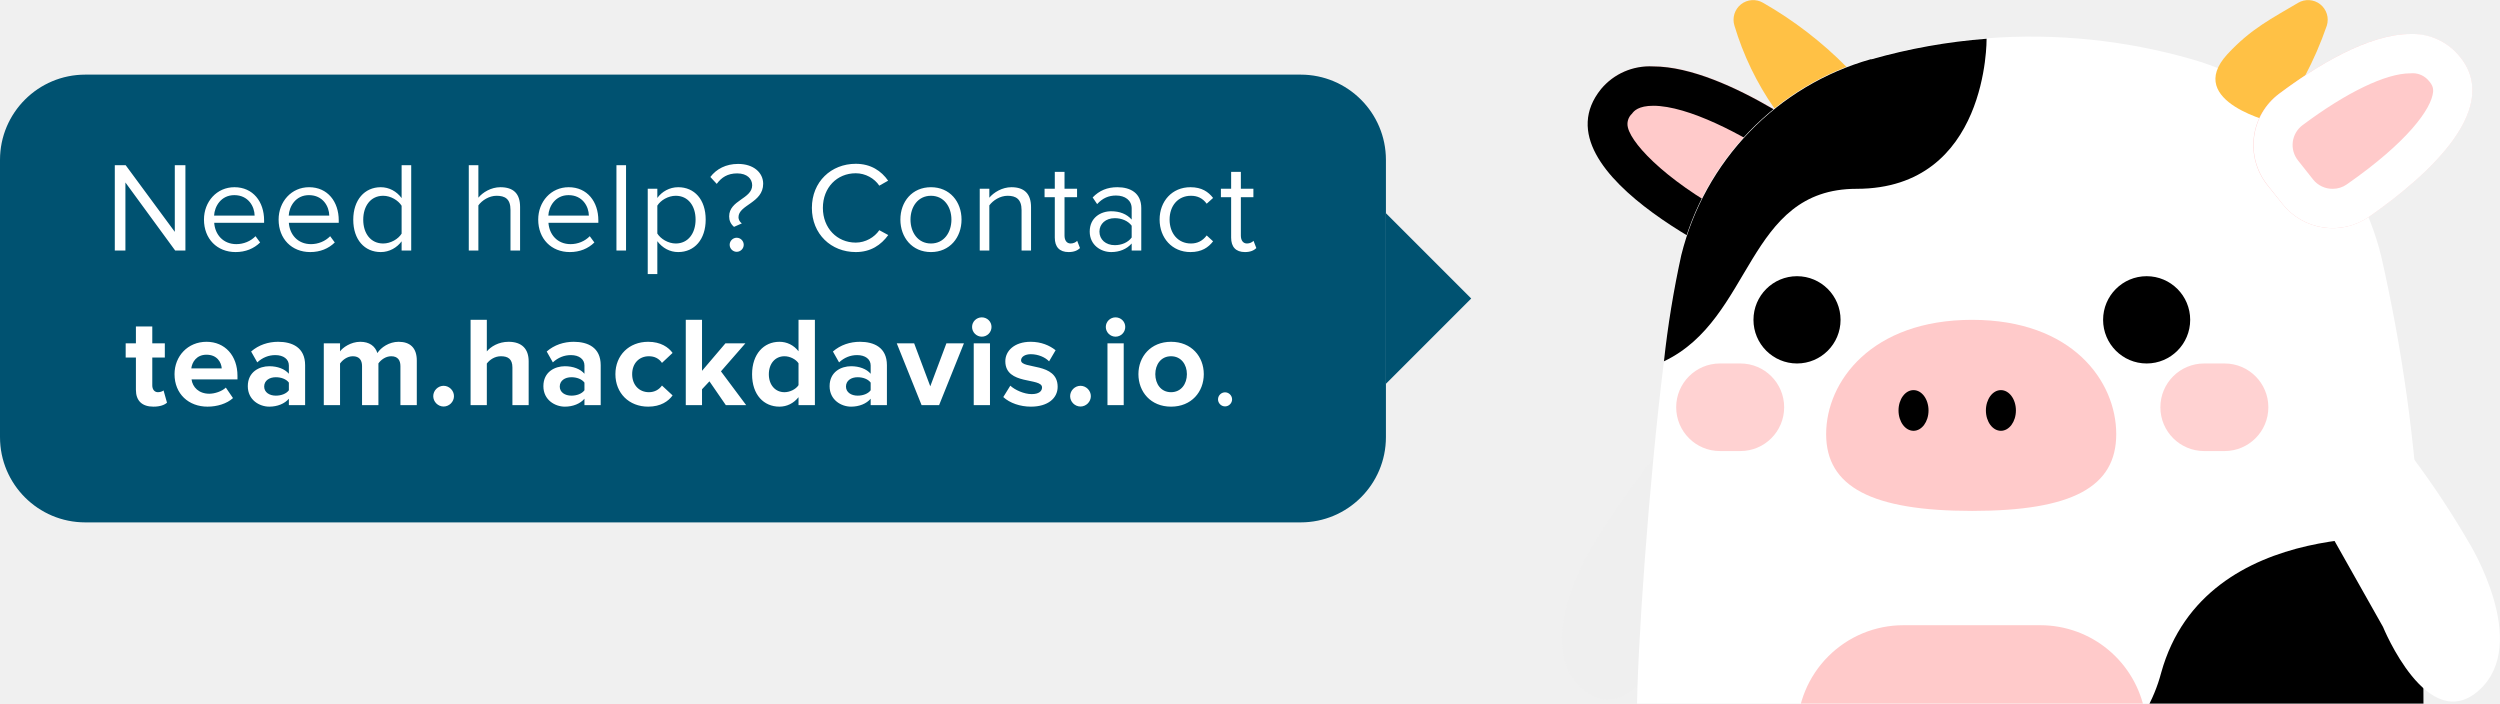
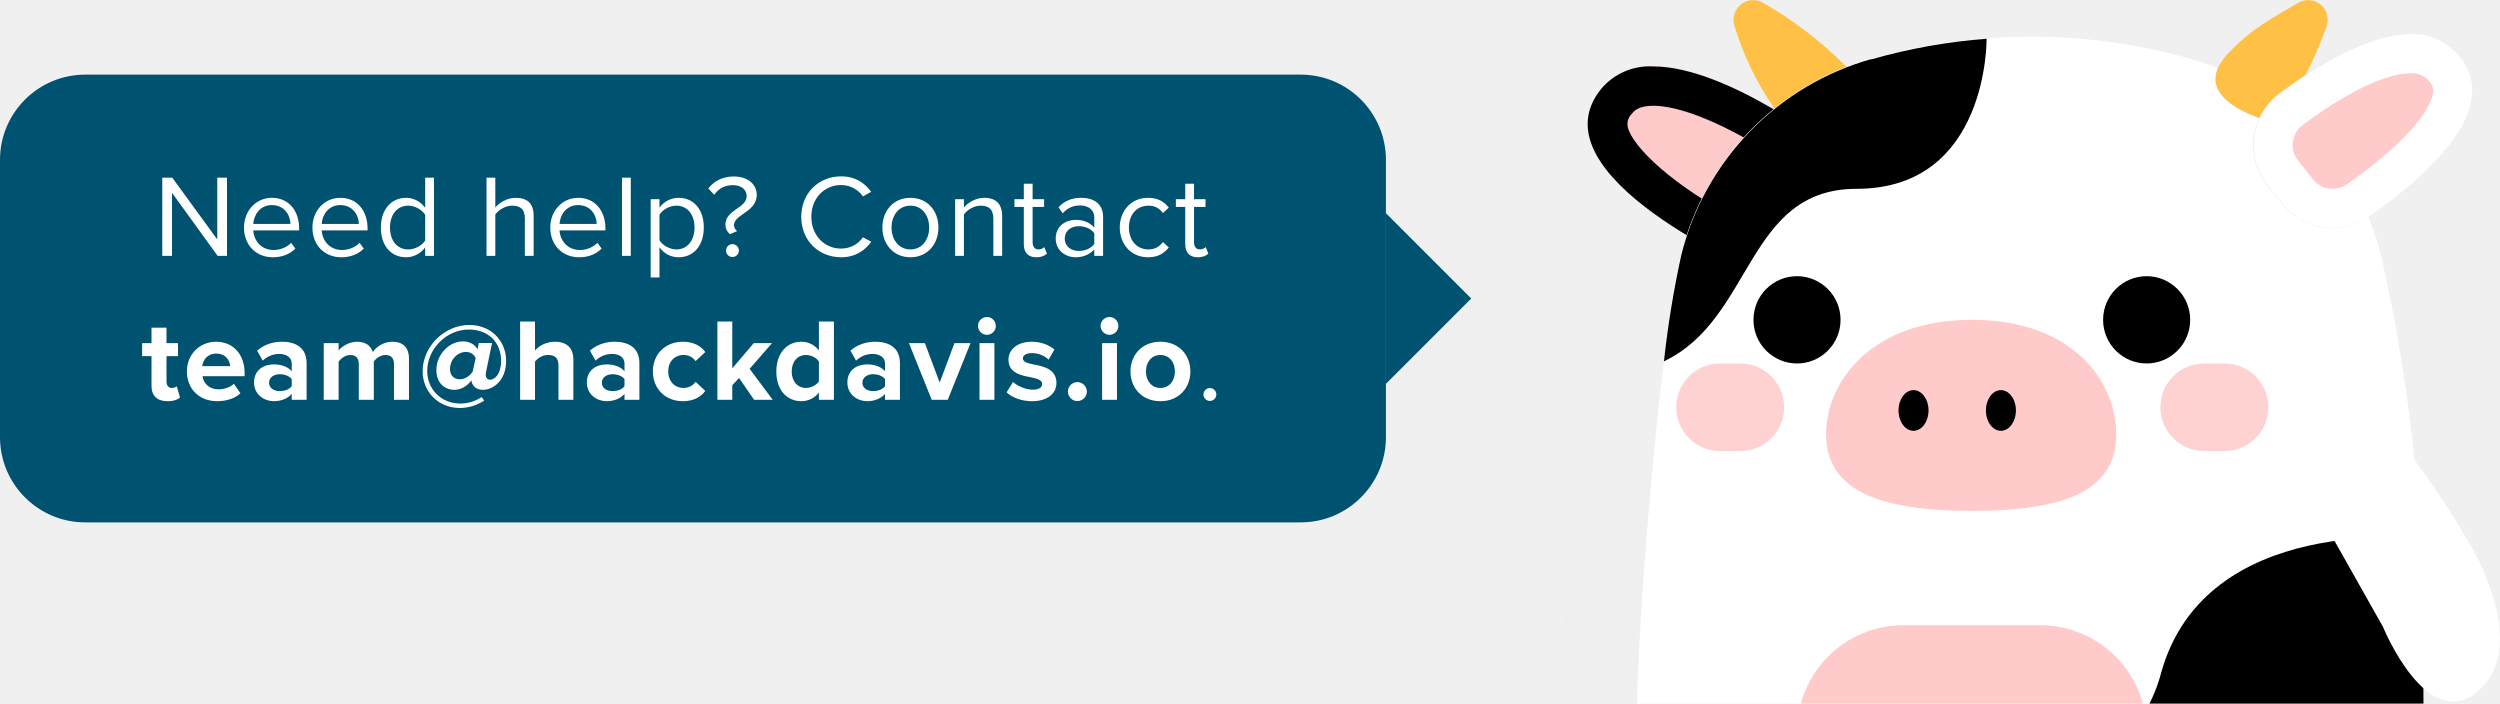
<svg xmlns="http://www.w3.org/2000/svg" width="469" height="132" viewBox="0 0 469 132" fill="none">
-   <g clip-path="url(#clip0_626_1322)">
+   <g clip-path="url(#clip0_626_1354)">
    <path d="M299.274 101.544C299.274 101.544 287.223 119.983 296.551 128.945C305.879 137.906 314.949 117.678 314.949 117.678L321.554 106.209L310.203 85.926C306.263 90.917 302.614 96.132 299.274 101.544Z" fill="#EFEFEF" />
    <path d="M344.35 28.23C344.35 28.23 311.766 2.526 300.433 16.651C287.407 32.858 329.65 50.91 329.65 50.91L344.35 28.23Z" fill="#FFCACA" />
-     <path d="M310.184 19.84C307.369 19.84 306.504 20.836 306.173 21.316C305.815 21.641 305.553 22.06 305.417 22.525C305.281 22.99 305.275 23.484 305.401 23.952C306.247 27.382 313.606 34.887 326.945 41.599L334.305 30.166C326.853 25.188 316.697 19.84 310.129 19.84H310.184ZM310.129 12.465C324.241 12.465 344.295 28.286 344.295 28.286L329.576 50.966C329.576 50.966 287.26 32.914 300.359 16.706C301.543 15.287 303.041 14.164 304.734 13.428C306.427 12.692 308.268 12.362 310.111 12.465H310.129Z" fill="black" />
+     <path d="M310.184 19.84C307.369 19.84 306.505 20.836 306.173 21.316C305.815 21.641 305.553 22.06 305.417 22.525C305.281 22.99 305.275 23.484 305.401 23.952C306.247 27.382 313.606 34.887 326.945 41.599L334.305 30.166C326.853 25.188 316.697 19.84 310.129 19.84H310.184ZM310.129 12.465C324.241 12.465 344.295 28.286 344.295 28.286L329.576 50.966C329.576 50.966 287.26 32.914 300.359 16.706C301.543 15.287 303.041 14.164 304.734 13.428C306.427 12.692 308.268 12.362 310.111 12.465H310.129Z" fill="black" />
    <path d="M332.888 20.357C329.577 15.608 327.043 10.361 325.381 4.813C325.157 4.1 325.154 3.336 325.373 2.622C325.592 1.908 326.022 1.277 326.607 0.813C327.191 0.349 327.902 0.074 328.646 0.025C329.39 -0.025 330.131 0.153 330.772 0.535C336.511 3.819 341.778 7.87 346.429 12.575C354.653 21.518 332.888 20.357 332.888 20.357Z" fill="#FFC145" />
    <path d="M339.916 162.356C345.204 163.711 350.576 164.709 355.996 165.343C364.286 166.349 372.631 166.83 380.982 166.782C388.238 166.813 395.491 166.463 402.71 165.731C456.471 160.199 454.649 133.923 454.649 133.923C454.649 133.923 454.649 111.003 454.06 101.065C453.14 83.202 450.678 65.452 446.701 48.015C444.555 39.287 440.149 31.28 433.927 24.805C427.705 18.33 419.888 13.615 411.265 11.137C398.725 7.523 385.639 6.186 372.629 7.191C365.324 7.749 358.094 9.04 351.047 11.045H350.863C342.243 13.494 334.42 18.18 328.185 24.629C321.95 31.079 317.524 39.063 315.354 47.776C313.927 54.382 312.859 61.06 312.153 67.782C309.319 90.536 307.093 122.38 307.093 133.997C307.093 133.942 305.879 153.395 339.916 162.356Z" fill="white" />
    <path d="M355.996 165.362C364.286 166.368 372.631 166.848 380.982 166.8C388.238 166.832 395.491 166.481 402.71 165.749C456.471 160.217 454.649 133.942 454.649 133.942C454.649 133.942 454.649 111.022 454.06 101.083C454.06 101.083 413.749 96.27 405.433 126.216C404.752 128.801 403.724 131.282 402.379 133.591C391.248 152.418 365.067 137.371 356.18 164.698C356.101 164.914 356.04 165.136 355.996 165.362Z" fill="black" />
-     <path d="M312.153 67.782C328.951 59.816 327.534 35.422 348.287 35.422C373.07 35.422 372.684 7.265 372.684 7.265C365.38 7.823 358.15 9.114 351.102 11.119H350.918C342.298 13.568 334.475 18.254 328.24 24.703C322.005 31.152 317.579 39.137 315.409 47.849C313.967 54.43 312.879 61.084 312.153 67.782Z" fill="black" />
+     <path d="M312.153 67.782C328.951 59.816 327.534 35.422 348.288 35.422C373.07 35.422 372.684 7.265 372.684 7.265C365.38 7.823 358.15 9.114 351.103 11.119H350.919C342.298 13.568 334.475 18.254 328.24 24.703C322.005 31.152 317.579 39.137 315.409 47.849C313.967 54.43 312.88 61.084 312.153 67.782Z" fill="black" />
    <path d="M337.138 137.205V152.252C337.134 155.81 338.095 159.302 339.916 162.356C353.363 165.565 367.162 167.052 380.982 166.782C388.238 166.813 395.491 166.463 402.71 165.731V137.205C402.713 135.999 402.602 134.795 402.379 133.61C401.527 129.036 399.109 124.903 395.542 121.924C391.975 118.945 387.483 117.306 382.84 117.291H357.082C351.804 117.286 346.739 119.38 343 123.114C339.261 126.847 337.153 131.915 337.138 137.205Z" fill="#FFCACA" />
    <path d="M337.12 68.188C332.608 68.188 328.951 64.522 328.951 60.001C328.951 55.479 332.608 51.814 337.12 51.814C341.631 51.814 345.289 55.479 345.289 60.001C345.289 64.522 341.631 68.188 337.12 68.188Z" fill="black" />
    <path d="M402.71 68.188C398.199 68.188 394.541 64.522 394.541 60.001C394.541 55.479 398.199 51.814 402.71 51.814C407.222 51.814 410.879 55.479 410.879 60.001C410.879 64.522 407.222 68.188 402.71 68.188Z" fill="black" />
    <path d="M342.584 81.445C342.584 71.544 351.121 60.001 369.961 60.001C388.801 60.001 397.007 71.544 397.007 81.445C397.007 91.347 388.783 95.846 369.961 95.846C351.139 95.846 342.584 91.329 342.584 81.445Z" fill="#FFCACA" />
    <path d="M375.37 80.819C373.815 80.819 372.555 79.11 372.555 77.002C372.555 74.894 373.815 73.185 375.37 73.185C376.925 73.185 378.185 74.894 378.185 77.002C378.185 79.11 376.925 80.819 375.37 80.819Z" fill="black" />
    <path d="M358.977 80.819C357.422 80.819 356.162 79.11 356.162 77.002C356.162 74.894 357.422 73.185 358.977 73.185C360.532 73.185 361.792 74.894 361.792 77.002C361.792 79.11 360.532 80.819 358.977 80.819Z" fill="black" />
-     <path d="M426.867 23.067C430.995 17.513 434.247 11.357 436.508 4.813C436.732 4.1 436.735 3.336 436.516 2.622C436.298 1.908 435.867 1.277 435.283 0.813C434.699 0.349 433.987 0.074 433.243 0.025C432.5 -0.025 431.758 0.153 431.118 0.535C426.26 3.43 422.305 5.347 417.834 10.197C409.61 19.158 426.867 23.067 426.867 23.067Z" fill="#FFC145" />
+     <path d="M426.868 23.067C430.995 17.513 434.247 11.357 436.508 4.813C436.732 4.1 436.735 3.336 436.516 2.622C436.298 1.908 435.867 1.277 435.283 0.813C434.699 0.349 433.987 0.074 433.243 0.025C432.5 -0.025 431.758 0.153 431.118 0.535C426.26 3.43 422.305 5.347 417.834 10.197C409.61 19.158 426.868 23.067 426.868 23.067Z" fill="#FFC145" />
    <path d="M425.34 34.721C424.337 33.462 423.597 32.014 423.163 30.463C422.729 28.912 422.611 27.289 422.815 25.691C423.02 24.093 423.542 22.553 424.352 21.161C425.162 19.77 426.243 18.556 427.53 17.591C437.41 10.215 452.533 1.475 460.647 9.736C470.435 19.748 455.348 33.043 444.456 40.64C441.953 42.391 438.879 43.121 435.859 42.682C432.838 42.244 430.097 40.67 428.192 38.279L425.34 34.721Z" fill="#FFCACA" />
    <path d="M452.184 13.756C447.584 13.756 440.206 17.314 431.945 23.491C431.447 23.864 431.029 24.334 430.717 24.872C430.404 25.41 430.203 26.006 430.126 26.625C430.048 27.243 430.096 27.87 430.267 28.469C430.437 29.068 430.727 29.627 431.117 30.111L433.932 33.67C434.372 34.223 434.932 34.669 435.57 34.972C436.208 35.276 436.906 35.43 437.612 35.422C438.56 35.427 439.486 35.137 440.262 34.592C451.761 26.571 456.158 20.375 456.452 17.222C456.452 16.761 456.563 16.079 455.403 14.899C454.995 14.484 454.498 14.165 453.95 13.968C453.403 13.77 452.818 13.697 452.239 13.756H452.184ZM452.239 6.38C453.799 6.326 455.353 6.596 456.803 7.173C458.253 7.751 459.568 8.623 460.665 9.736C470.453 19.748 455.367 33.043 444.475 40.64C441.97 42.386 438.898 43.114 435.878 42.676C432.858 42.238 430.118 40.666 428.211 38.28L425.396 34.721C424.393 33.462 423.652 32.014 423.218 30.463C422.785 28.912 422.666 27.289 422.871 25.691C423.075 24.093 423.597 22.553 424.407 21.161C425.217 19.77 426.298 18.556 427.585 17.591C434.613 12.317 444.309 6.38 452.239 6.38Z" fill="white" />
    <path d="M463.278 101.968C463.278 101.968 474.777 120.665 465.118 129.442C455.459 138.219 447.051 117.604 447.051 117.604L437.539 100.733L452.736 85.981C456.556 91.101 460.077 96.439 463.278 101.968Z" fill="white" />
    <path d="M413.492 68.188H417.337C421.869 68.188 425.543 71.866 425.543 76.402C425.543 80.939 421.869 84.617 417.337 84.617H413.492C408.96 84.617 405.286 80.939 405.286 76.402C405.286 71.866 408.96 68.188 413.492 68.188Z" fill="#FFD2D2" />
-     <path d="M322.658 68.188H326.504C331.036 68.188 334.709 71.866 334.709 76.402C334.709 80.939 331.036 84.617 326.504 84.617H322.658C318.127 84.617 314.453 80.939 314.453 76.402C314.453 71.866 318.127 68.188 322.658 68.188Z" fill="#FFD2D2" />
+     <path d="M322.658 68.188H326.504C331.036 68.188 334.709 71.866 334.709 76.402C334.709 80.939 331.036 84.617 326.504 84.617H322.658C318.126 84.617 314.453 80.939 314.453 76.402C314.453 71.866 318.126 68.188 322.658 68.188Z" fill="#FFD2D2" />
  </g>
  <rect y="14" width="260" height="84" rx="16" fill="#005271" />
  <path d="M260 40L260 72L276 56L260 40Z" fill="#005271" />
-   <path d="M34.784 47V30.992H32.792V43.496L23.576 30.992H21.536V47H23.528V34.232L32.864 47H34.784ZM44.193 47.288C46.065 47.288 47.625 46.64 48.801 45.488L47.937 44.312C47.001 45.272 45.681 45.8 44.337 45.8C41.841 45.8 40.329 43.976 40.185 41.792H49.545V41.336C49.545 37.856 47.481 35.12 43.977 35.12C40.665 35.12 38.265 37.832 38.265 41.192C38.265 44.816 40.737 47.288 44.193 47.288ZM47.769 40.448H40.161C40.257 38.696 41.481 36.608 43.953 36.608C46.593 36.608 47.745 38.744 47.769 40.448ZM58.196 47.288C60.068 47.288 61.628 46.64 62.804 45.488L61.94 44.312C61.004 45.272 59.684 45.8 58.34 45.8C55.844 45.8 54.332 43.976 54.188 41.792H63.548V41.336C63.548 37.856 61.484 35.12 57.98 35.12C54.668 35.12 52.268 37.832 52.268 41.192C52.268 44.816 54.74 47.288 58.196 47.288ZM61.772 40.448H54.164C54.26 38.696 55.484 36.608 57.956 36.608C60.596 36.608 61.748 38.744 61.772 40.448ZM77.143 47V30.992H75.343V37.16C74.407 35.888 72.991 35.12 71.431 35.12C68.407 35.12 66.271 37.496 66.271 41.216C66.271 44.984 68.407 47.288 71.431 47.288C73.063 47.288 74.479 46.448 75.343 45.272V47H77.143ZM71.887 45.68C69.535 45.68 68.143 43.784 68.143 41.216C68.143 38.648 69.535 36.728 71.887 36.728C73.303 36.728 74.719 37.592 75.343 38.6V43.832C74.719 44.84 73.303 45.68 71.887 45.68ZM97.567 47V38.816C97.567 36.296 96.295 35.12 93.871 35.12C92.119 35.12 90.535 36.104 89.743 37.088V30.992H87.943V47H89.743V38.528C90.415 37.592 91.759 36.728 93.151 36.728C94.735 36.728 95.767 37.304 95.767 39.368V47H97.567ZM106.897 47.288C108.769 47.288 110.329 46.64 111.505 45.488L110.641 44.312C109.705 45.272 108.385 45.8 107.041 45.8C104.545 45.8 103.033 43.976 102.889 41.792H112.249V41.336C112.249 37.856 110.185 35.12 106.681 35.12C103.369 35.12 100.969 37.832 100.969 41.192C100.969 44.816 103.441 47.288 106.897 47.288ZM110.473 40.448H102.865C102.961 38.696 104.185 36.608 106.657 36.608C109.297 36.608 110.449 38.744 110.473 40.448ZM117.445 47V30.992H115.645V47H117.445ZM127.227 47.288C130.275 47.288 132.387 44.936 132.387 41.192C132.387 37.424 130.275 35.12 127.227 35.12C125.595 35.12 124.155 35.96 123.315 37.136V35.408H121.515V51.416H123.315V45.248C124.275 46.52 125.643 47.288 127.227 47.288ZM126.771 45.68C125.355 45.68 123.939 44.816 123.315 43.808V38.576C123.939 37.568 125.355 36.728 126.771 36.728C129.099 36.728 130.491 38.624 130.491 41.192C130.491 43.76 129.099 45.68 126.771 45.68ZM137.7 42.56L139.164 41.912C138.756 41.624 138.54 41.144 138.54 40.76C138.54 38.408 143.172 38.096 143.172 34.472C143.172 32.408 141.396 30.752 138.468 30.752C136.188 30.752 134.412 31.688 133.26 33.2L134.46 34.496C135.348 33.296 136.476 32.528 138.3 32.528C140.172 32.528 141.108 33.56 141.108 34.76C141.108 37.304 136.788 37.544 136.788 40.592C136.788 41.336 137.052 42.008 137.7 42.56ZM138.204 47.24C138.924 47.24 139.524 46.64 139.524 45.92C139.524 45.2 138.924 44.6 138.204 44.6C137.484 44.6 136.884 45.2 136.884 45.92C136.884 46.64 137.484 47.24 138.204 47.24ZM160.541 47.288C163.373 47.288 165.293 45.944 166.637 44.096L164.957 43.184C164.045 44.528 162.365 45.512 160.541 45.512C157.037 45.512 154.373 42.8 154.373 39.008C154.373 35.168 157.037 32.504 160.541 32.504C162.365 32.504 164.045 33.464 164.957 34.832L166.613 33.896C165.341 32.072 163.373 30.728 160.541 30.728C155.933 30.728 152.309 34.088 152.309 39.008C152.309 43.928 155.933 47.288 160.541 47.288ZM174.648 47.288C178.176 47.288 180.384 44.552 180.384 41.192C180.384 37.832 178.176 35.12 174.648 35.12C171.12 35.12 168.912 37.832 168.912 41.192C168.912 44.552 171.12 47.288 174.648 47.288ZM174.648 45.68C172.176 45.68 170.808 43.568 170.808 41.192C170.808 38.84 172.176 36.728 174.648 36.728C177.12 36.728 178.488 38.84 178.488 41.192C178.488 43.568 177.12 45.68 174.648 45.68ZM193.422 47V38.864C193.422 36.344 192.15 35.12 189.75 35.12C187.998 35.12 186.414 36.104 185.598 37.088V35.408H183.798V47H185.598V38.528C186.294 37.592 187.614 36.728 189.03 36.728C190.59 36.728 191.646 37.352 191.646 39.416V47H193.422ZM200.472 47.288C201.504 47.288 202.152 46.976 202.608 46.544L202.08 45.176C201.84 45.44 201.384 45.68 200.856 45.68C200.088 45.68 199.704 45.056 199.704 44.192V36.992H202.056V35.408H199.704V32.24H197.88V35.408H195.96V36.992H197.88V44.576C197.88 46.304 198.744 47.288 200.472 47.288ZM214.103 47V39.032C214.103 36.224 212.087 35.12 209.615 35.12C207.719 35.12 206.231 35.744 204.983 37.04L205.823 38.288C206.855 37.16 207.983 36.68 209.375 36.68C211.055 36.68 212.303 37.568 212.303 39.104V41.192C211.367 40.136 210.047 39.632 208.463 39.632C206.495 39.632 204.431 40.832 204.431 43.448C204.431 45.968 206.519 47.288 208.463 47.288C210.023 47.288 211.367 46.736 212.303 45.68V47H214.103ZM209.135 45.992C207.431 45.992 206.255 44.936 206.255 43.448C206.255 41.984 207.431 40.928 209.135 40.928C210.383 40.928 211.607 41.408 212.303 42.344V44.552C211.607 45.512 210.383 45.992 209.135 45.992ZM223.327 47.288C225.439 47.288 226.687 46.424 227.575 45.272L226.375 44.168C225.607 45.2 224.623 45.68 223.423 45.68C220.975 45.68 219.415 43.76 219.415 41.192C219.415 38.624 220.975 36.728 223.423 36.728C224.623 36.728 225.607 37.16 226.375 38.216L227.575 37.136C226.687 35.984 225.439 35.12 223.327 35.12C219.871 35.12 217.543 37.76 217.543 41.192C217.543 44.624 219.871 47.288 223.327 47.288ZM233.553 47.288C234.585 47.288 235.233 46.976 235.689 46.544L235.161 45.176C234.921 45.44 234.465 45.68 233.937 45.68C233.169 45.68 232.785 45.056 232.785 44.192V36.992H235.137V35.408H232.785V32.24H230.961V35.408H229.041V36.992H230.961V44.576C230.961 46.304 231.825 47.288 233.553 47.288ZM28.785 76.288C30.057 76.288 30.873 75.952 31.329 75.544L30.681 73.24C30.513 73.408 30.081 73.576 29.625 73.576C28.953 73.576 28.569 73.024 28.569 72.304V67.072H30.921V64.408H28.569V61.24H25.497V64.408H23.577V67.072H25.497V73.12C25.497 75.184 26.649 76.288 28.785 76.288ZM38.934 76.288C40.734 76.288 42.558 75.736 43.71 74.68L42.366 72.712C41.622 73.432 40.254 73.864 39.27 73.864C37.302 73.864 36.126 72.64 35.934 71.176H44.55V70.504C44.55 66.712 42.198 64.12 38.742 64.12C35.214 64.12 32.742 66.832 32.742 70.192C32.742 73.912 35.406 76.288 38.934 76.288ZM41.598 69.112H35.886C36.03 67.96 36.846 66.544 38.742 66.544C40.758 66.544 41.526 68.008 41.598 69.112ZM57.24 76V68.512C57.24 65.176 54.816 64.12 52.176 64.12C50.352 64.12 48.528 64.696 47.112 65.944L48.264 67.984C49.248 67.072 50.4 66.616 51.648 66.616C53.184 66.616 54.192 67.384 54.192 68.56V70.12C53.424 69.208 52.056 68.704 50.52 68.704C48.672 68.704 46.488 69.736 46.488 72.448C46.488 75.04 48.672 76.288 50.52 76.288C52.032 76.288 53.4 75.736 54.192 74.8V76H57.24ZM51.744 74.224C50.544 74.224 49.56 73.6 49.56 72.52C49.56 71.392 50.544 70.768 51.744 70.768C52.728 70.768 53.688 71.104 54.192 71.776V73.216C53.688 73.888 52.728 74.224 51.744 74.224ZM78.191 76V67.624C78.191 65.248 76.919 64.12 74.783 64.12C73.007 64.12 71.471 65.176 70.799 66.232C70.367 64.912 69.287 64.12 67.583 64.12C65.807 64.12 64.271 65.224 63.791 65.92V64.408H60.743V76H63.791V68.2C64.247 67.552 65.135 66.832 66.191 66.832C67.439 66.832 67.919 67.6 67.919 68.68V76H70.991V68.176C71.423 67.552 72.311 66.832 73.391 66.832C74.639 66.832 75.119 67.6 75.119 68.68V76H78.191ZM83.221 76.264C84.277 76.264 85.165 75.376 85.165 74.32C85.165 73.264 84.277 72.376 83.221 72.376C82.165 72.376 81.277 73.264 81.277 74.32C81.277 75.376 82.165 76.264 83.221 76.264ZM99.177 76V67.768C99.177 65.512 97.953 64.12 95.409 64.12C93.513 64.12 92.073 65.032 91.329 65.92V59.992H88.281V76H91.329V68.2C91.857 67.504 92.793 66.832 93.969 66.832C95.289 66.832 96.129 67.336 96.129 68.944V76H99.177ZM112.691 76V68.512C112.691 65.176 110.267 64.12 107.627 64.12C105.803 64.12 103.979 64.696 102.563 65.944L103.715 67.984C104.699 67.072 105.851 66.616 107.099 66.616C108.635 66.616 109.643 67.384 109.643 68.56V70.12C108.875 69.208 107.507 68.704 105.971 68.704C104.123 68.704 101.939 69.736 101.939 72.448C101.939 75.04 104.123 76.288 105.971 76.288C107.483 76.288 108.851 75.736 109.643 74.8V76H112.691ZM107.195 74.224C105.995 74.224 105.011 73.6 105.011 72.52C105.011 71.392 105.995 70.768 107.195 70.768C108.179 70.768 109.139 71.104 109.643 71.776V73.216C109.139 73.888 108.179 74.224 107.195 74.224ZM121.594 76.288C123.97 76.288 125.41 75.256 126.178 74.176L124.186 72.328C123.634 73.096 122.794 73.576 121.738 73.576C119.89 73.576 118.594 72.208 118.594 70.192C118.594 68.176 119.89 66.832 121.738 66.832C122.794 66.832 123.634 67.264 124.186 68.08L126.178 66.208C125.41 65.152 123.97 64.12 121.594 64.12C118.018 64.12 115.45 66.64 115.45 70.192C115.45 73.768 118.018 76.288 121.594 76.288ZM139.979 76L135.251 69.664L139.835 64.408H136.091L131.699 69.568V59.992H128.651V76H131.699V73.024L133.091 71.536L136.163 76H139.979ZM152.874 76V59.992H149.802V65.896C148.89 64.72 147.594 64.12 146.226 64.12C143.274 64.12 141.09 66.424 141.09 70.216C141.09 74.08 143.298 76.288 146.226 76.288C147.618 76.288 148.89 75.664 149.802 74.512V76H152.874ZM147.162 73.576C145.434 73.576 144.234 72.208 144.234 70.216C144.234 68.2 145.434 66.832 147.162 66.832C148.194 66.832 149.298 67.384 149.802 68.152V72.256C149.298 73.024 148.194 73.576 147.162 73.576ZM166.385 76V68.512C166.385 65.176 163.961 64.12 161.321 64.12C159.497 64.12 157.673 64.696 156.257 65.944L157.409 67.984C158.393 67.072 159.545 66.616 160.793 66.616C162.329 66.616 163.337 67.384 163.337 68.56V70.12C162.569 69.208 161.201 68.704 159.665 68.704C157.817 68.704 155.633 69.736 155.633 72.448C155.633 75.04 157.817 76.288 159.665 76.288C161.177 76.288 162.545 75.736 163.337 74.8V76H166.385ZM160.889 74.224C159.689 74.224 158.705 73.6 158.705 72.52C158.705 71.392 159.689 70.768 160.889 70.768C161.873 70.768 162.833 71.104 163.337 71.776V73.216C162.833 73.888 161.873 74.224 160.889 74.224ZM176.176 76L180.832 64.408H177.544L174.52 72.472L171.496 64.408H168.232L172.888 76H176.176ZM184.184 63.16C185.192 63.16 186.008 62.344 186.008 61.336C186.008 60.328 185.192 59.536 184.184 59.536C183.2 59.536 182.36 60.328 182.36 61.336C182.36 62.344 183.2 63.16 184.184 63.16ZM185.72 76V64.408H182.672V76H185.72ZM193.399 76.288C196.615 76.288 198.415 74.68 198.415 72.568C198.415 67.888 191.551 69.328 191.551 67.6C191.551 66.952 192.271 66.448 193.375 66.448C194.791 66.448 196.111 67.048 196.807 67.792L198.031 65.704C196.879 64.792 195.319 64.12 193.351 64.12C190.303 64.12 188.599 65.824 188.599 67.768C188.599 72.328 195.487 70.768 195.487 72.688C195.487 73.408 194.863 73.936 193.543 73.936C192.103 73.936 190.375 73.144 189.535 72.352L188.215 74.488C189.439 75.616 191.383 76.288 193.399 76.288ZM202.7 76.264C203.756 76.264 204.644 75.376 204.644 74.32C204.644 73.264 203.756 72.376 202.7 72.376C201.644 72.376 200.756 73.264 200.756 74.32C200.756 75.376 201.644 76.264 202.7 76.264ZM209.273 63.16C210.281 63.16 211.097 62.344 211.097 61.336C211.097 60.328 210.281 59.536 209.273 59.536C208.289 59.536 207.449 60.328 207.449 61.336C207.449 62.344 208.289 63.16 209.273 63.16ZM210.809 76V64.408H207.761V76H210.809ZM219.687 76.288C223.527 76.288 225.831 73.504 225.831 70.192C225.831 66.904 223.527 64.12 219.687 64.12C215.871 64.12 213.567 66.904 213.567 70.192C213.567 73.504 215.871 76.288 219.687 76.288ZM219.687 73.576C217.791 73.576 216.735 72.016 216.735 70.192C216.735 68.392 217.791 66.832 219.687 66.832C221.583 66.832 222.663 68.392 222.663 70.192C222.663 72.016 221.583 73.576 219.687 73.576ZM229.82 76.24C230.54 76.24 231.14 75.64 231.14 74.92C231.14 74.2 230.54 73.6 229.82 73.6C229.1 73.6 228.5 74.2 228.5 74.92C228.5 75.64 229.1 76.24 229.82 76.24Z" fill="white" />
+   <path d="M42.585 48V33.326H40.759V44.92L32.311 33.326H30.441V48H32.267V36.164L40.825 48H42.585ZM45.775 42.676C45.775 45.998 48.041 48.264 51.187 48.264C52.925 48.264 54.355 47.692 55.411 46.636L54.619 45.558C53.783 46.416 52.551 46.9 51.341 46.9C49.053 46.9 47.645 45.228 47.513 43.226H56.115V42.808C56.115 39.618 54.223 37.11 51.011 37.11C47.975 37.11 45.775 39.596 45.775 42.676ZM50.989 38.474C53.409 38.474 54.465 40.432 54.487 42.016H47.513C47.601 40.388 48.723 38.474 50.989 38.474ZM58.611 42.676C58.611 45.998 60.877 48.264 64.023 48.264C65.761 48.264 67.191 47.692 68.247 46.636L67.455 45.558C66.619 46.416 65.387 46.9 64.177 46.9C61.889 46.9 60.481 45.228 60.349 43.226H68.951V42.808C68.951 39.618 67.059 37.11 63.847 37.11C60.811 37.11 58.611 39.596 58.611 42.676ZM63.825 38.474C66.245 38.474 67.301 40.432 67.323 42.016H60.349C60.437 40.388 61.559 38.474 63.825 38.474ZM81.414 48V33.326H79.764V38.98C78.906 37.814 77.608 37.11 76.178 37.11C73.384 37.11 71.448 39.31 71.448 42.698C71.448 46.152 73.406 48.264 76.178 48.264C77.674 48.264 78.972 47.494 79.764 46.416V48H81.414ZM79.764 45.118C79.17 46.042 77.894 46.79 76.574 46.79C74.44 46.79 73.164 45.052 73.164 42.698C73.164 40.344 74.44 38.584 76.574 38.584C77.894 38.584 79.17 39.376 79.764 40.3V45.118ZM100.114 48V40.498C100.114 38.188 98.948 37.11 96.726 37.11C95.12 37.11 93.668 38.034 92.92 38.914V33.326H91.27V48H92.92V40.234C93.558 39.376 94.79 38.584 96.066 38.584C97.496 38.584 98.464 39.134 98.464 41.004V48H100.114ZM103.233 42.676C103.233 45.998 105.499 48.264 108.645 48.264C110.383 48.264 111.813 47.692 112.869 46.636L112.077 45.558C111.241 46.416 110.009 46.9 108.799 46.9C106.511 46.9 105.103 45.228 104.971 43.226H113.573V42.808C113.573 39.618 111.681 37.11 108.469 37.11C105.433 37.11 103.233 39.596 103.233 42.676ZM108.447 38.474C110.867 38.474 111.923 40.432 111.945 42.016H104.971C105.059 40.388 106.181 38.474 108.447 38.474ZM118.335 48V33.326H116.685V48H118.335ZM123.716 46.394C124.574 47.582 125.85 48.264 127.302 48.264C130.096 48.264 132.032 46.108 132.032 42.676C132.032 39.222 130.096 37.11 127.302 37.11C125.806 37.11 124.486 37.88 123.716 38.958V37.374H122.066V52.048H123.716V46.394ZM130.294 42.676C130.294 45.03 129.018 46.79 126.884 46.79C125.586 46.79 124.288 45.998 123.716 45.074V40.278C124.288 39.354 125.586 38.584 126.884 38.584C129.018 38.584 130.294 40.322 130.294 42.676ZM136.087 42.148C136.087 42.808 136.351 43.424 136.945 43.93L138.287 43.358C137.913 43.072 137.693 42.632 137.693 42.28C137.693 41.312 138.551 40.74 139.497 40.08C140.663 39.266 141.961 38.364 141.961 36.516C141.961 34.624 140.333 33.106 137.649 33.106C135.559 33.106 133.931 33.986 132.875 35.35L133.975 36.538C134.789 35.46 135.823 34.734 137.473 34.734C139.211 34.734 140.069 35.68 140.069 36.78C140.069 37.902 139.167 38.518 138.199 39.178C137.187 39.904 136.087 40.674 136.087 42.148ZM136.197 47.01C136.197 47.67 136.747 48.22 137.407 48.22C138.067 48.22 138.617 47.67 138.617 47.01C138.617 46.35 138.067 45.8 137.407 45.8C136.747 45.8 136.197 46.35 136.197 47.01ZM157.795 48.264C160.457 48.264 162.217 47.032 163.449 45.36L161.887 44.502C161.051 45.756 159.533 46.636 157.795 46.636C154.649 46.636 152.207 44.15 152.207 40.674C152.207 37.176 154.649 34.712 157.795 34.712C159.533 34.712 161.051 35.614 161.887 36.846L163.427 35.988C162.261 34.338 160.457 33.084 157.795 33.084C153.637 33.084 150.315 36.164 150.315 40.674C150.315 45.184 153.637 48.264 157.795 48.264ZM170.793 48.264C174.027 48.264 176.051 45.756 176.051 42.676C176.051 39.596 174.027 37.11 170.793 37.11C167.559 37.11 165.535 39.596 165.535 42.676C165.535 45.756 167.559 48.264 170.793 48.264ZM170.793 46.79C168.527 46.79 167.251 44.854 167.251 42.676C167.251 40.52 168.527 38.584 170.793 38.584C173.059 38.584 174.313 40.52 174.313 42.676C174.313 44.854 173.059 46.79 170.793 46.79ZM188.003 48V40.542C188.003 38.232 186.837 37.11 184.615 37.11C183.031 37.11 181.579 38.034 180.831 38.914V37.374H179.181V48H180.831V40.234C181.447 39.376 182.679 38.584 183.977 38.584C185.407 38.584 186.353 39.178 186.353 41.048V48H188.003ZM194.422 48.264C195.39 48.264 195.984 47.978 196.402 47.582L195.918 46.35C195.698 46.592 195.258 46.79 194.796 46.79C194.07 46.79 193.718 46.218 193.718 45.426V38.826H195.874V37.374H193.718V34.47H192.068V37.374H190.308V38.826H192.068V45.778C192.068 47.362 192.86 48.264 194.422 48.264ZM206.939 48V40.696C206.939 38.122 205.069 37.11 202.825 37.11C201.087 37.11 199.723 37.682 198.579 38.87L199.349 40.014C200.295 39.002 201.329 38.54 202.605 38.54C204.145 38.54 205.289 39.354 205.289 40.784V42.698C204.431 41.708 203.221 41.246 201.769 41.246C199.965 41.246 198.051 42.368 198.051 44.744C198.051 47.054 199.965 48.264 201.769 48.264C203.199 48.264 204.409 47.758 205.289 46.79V48H206.939ZM205.289 45.756C204.651 46.636 203.529 47.076 202.363 47.076C200.823 47.076 199.745 46.108 199.745 44.766C199.745 43.402 200.823 42.434 202.363 42.434C203.529 42.434 204.651 42.874 205.289 43.754V45.756ZM210.07 42.676C210.07 45.844 212.204 48.264 215.372 48.264C217.308 48.264 218.452 47.472 219.266 46.416L218.166 45.404C217.462 46.35 216.56 46.79 215.46 46.79C213.194 46.79 211.786 45.03 211.786 42.676C211.786 40.322 213.194 38.584 215.46 38.584C216.56 38.584 217.462 39.002 218.166 39.97L219.266 38.958C218.452 37.902 217.308 37.11 215.372 37.11C212.204 37.11 210.07 39.53 210.07 42.676ZM224.703 48.264C225.671 48.264 226.265 47.978 226.683 47.582L226.199 46.35C225.979 46.592 225.539 46.79 225.077 46.79C224.351 46.79 223.999 46.218 223.999 45.426V38.826H226.155V37.374H223.999V34.47H222.349V37.374H220.589V38.826H222.349V45.778C222.349 47.362 223.141 48.264 224.703 48.264ZM31.435 75.264C32.601 75.264 33.349 74.956 33.767 74.582L33.173 72.47C33.019 72.624 32.623 72.778 32.205 72.778C31.589 72.778 31.237 72.272 31.237 71.612V66.816H33.393V64.374H31.237V61.47H28.421V64.374H26.661V66.816H28.421V72.36C28.421 74.252 29.477 75.264 31.435 75.264ZM35.062 69.676C35.062 73.086 37.504 75.264 40.738 75.264C42.388 75.264 44.038 74.78 45.116 73.79L43.884 71.986C43.202 72.646 42.036 73.042 41.046 73.042C39.242 73.042 38.164 71.92 37.988 70.578H45.886V69.962C45.886 66.486 43.73 64.11 40.562 64.11C37.328 64.11 35.062 66.596 35.062 69.676ZM40.562 66.332C42.41 66.332 43.114 67.674 43.18 68.686H37.944C38.076 67.63 38.824 66.332 40.562 66.332ZM57.518 75V68.136C57.518 65.078 55.296 64.11 52.876 64.11C51.204 64.11 49.532 64.638 48.234 65.782L49.29 67.652C50.192 66.816 51.248 66.398 52.392 66.398C53.8 66.398 54.724 67.102 54.724 68.18V69.654C54.02 68.796 52.766 68.356 51.358 68.356C49.664 68.356 47.662 69.258 47.662 71.744C47.662 74.12 49.664 75.264 51.358 75.264C52.744 75.264 53.998 74.758 54.724 73.9V75H57.518ZM54.724 72.448C54.262 73.064 53.382 73.372 52.48 73.372C51.38 73.372 50.478 72.8 50.478 71.81C50.478 70.798 51.38 70.204 52.48 70.204C53.382 70.204 54.262 70.512 54.724 71.128V72.448ZM76.724 75V67.322C76.724 65.144 75.558 64.11 73.6 64.11C71.972 64.11 70.564 65.078 69.948 66.046C69.552 64.836 68.562 64.11 67 64.11C65.372 64.11 63.964 65.122 63.524 65.76V64.374H60.73V75H63.524V67.85C63.942 67.256 64.756 66.596 65.724 66.596C66.868 66.596 67.308 67.3 67.308 68.29V75H70.124V67.828C70.52 67.256 71.334 66.596 72.324 66.596C73.468 66.596 73.908 67.3 73.908 68.29V75H76.724ZM79.288 69.632C79.288 73.526 82.258 76.54 86.262 76.54C87.89 76.54 89.474 76.034 90.838 75.154L90.376 74.494C89.188 75.242 87.846 75.704 86.35 75.704C82.764 75.704 80.146 73.042 80.146 69.588C80.146 65.474 83.754 61.822 87.934 61.822C91.63 61.822 94.006 64.22 94.006 67.696C94.006 70.204 92.796 71.238 91.938 71.238C91.476 71.238 91.124 70.93 91.124 70.248C91.124 70.116 91.168 69.852 91.19 69.72L92.312 64.352H89.826L89.584 65.518C89.122 64.682 88.154 64.044 86.834 64.044C84.282 64.044 81.862 66.486 81.862 69.434C81.862 71.568 83.138 73.13 85.272 73.13C86.46 73.13 87.648 72.448 88.418 71.37L88.462 71.502C88.594 72.338 89.276 73.13 90.596 73.13C92.51 73.13 94.952 71.392 94.952 67.696C94.952 64.044 92.224 60.964 88.022 60.964C83.446 60.964 79.288 64.946 79.288 69.632ZM88.682 69.72C88.198 70.38 87.406 71.15 86.24 71.15C85.118 71.15 84.414 70.358 84.414 69.214C84.414 67.608 85.69 66.024 87.45 66.024C88.418 66.024 88.99 66.662 89.232 67.146L88.682 69.72ZM107.563 75V67.454C107.563 65.386 106.441 64.11 104.109 64.11C102.371 64.11 101.051 64.946 100.369 65.76V60.326H97.575V75H100.369V67.85C100.853 67.212 101.711 66.596 102.789 66.596C103.999 66.596 104.769 67.058 104.769 68.532V75H107.563ZM119.95 75V68.136C119.95 65.078 117.728 64.11 115.308 64.11C113.636 64.11 111.964 64.638 110.666 65.782L111.722 67.652C112.624 66.816 113.68 66.398 114.824 66.398C116.232 66.398 117.156 67.102 117.156 68.18V69.654C116.452 68.796 115.198 68.356 113.79 68.356C112.096 68.356 110.094 69.258 110.094 71.744C110.094 74.12 112.096 75.264 113.79 75.264C115.176 75.264 116.43 74.758 117.156 73.9V75H119.95ZM117.156 72.448C116.694 73.064 115.814 73.372 114.912 73.372C113.812 73.372 112.91 72.8 112.91 71.81C112.91 70.798 113.812 70.204 114.912 70.204C115.814 70.204 116.694 70.512 117.156 71.128V72.448ZM122.48 69.676C122.48 72.954 124.834 75.264 128.112 75.264C130.29 75.264 131.61 74.318 132.314 73.328L130.488 71.634C129.982 72.338 129.212 72.778 128.244 72.778C126.55 72.778 125.362 71.524 125.362 69.676C125.362 67.828 126.55 66.596 128.244 66.596C129.212 66.596 129.982 67.014 130.488 67.74L132.314 66.046C131.61 65.056 130.29 64.11 128.112 64.11C124.834 64.11 122.48 66.42 122.48 69.676ZM144.964 75L140.63 69.192L144.832 64.374H141.4L137.374 69.104V60.326H134.58V75H137.374V72.272L138.65 70.908L141.466 75H144.964ZM156.441 75V60.326H153.625V65.738C152.789 64.66 151.601 64.11 150.347 64.11C147.641 64.11 145.639 66.222 145.639 69.698C145.639 73.24 147.663 75.264 150.347 75.264C151.623 75.264 152.789 74.692 153.625 73.658V75H156.441ZM153.625 71.568C153.141 72.272 152.151 72.778 151.205 72.778C149.621 72.778 148.521 71.524 148.521 69.698C148.521 67.85 149.621 66.596 151.205 66.596C152.151 66.596 153.141 67.102 153.625 67.806V71.568ZM168.825 75V68.136C168.825 65.078 166.603 64.11 164.183 64.11C162.511 64.11 160.839 64.638 159.541 65.782L160.597 67.652C161.499 66.816 162.555 66.398 163.699 66.398C165.107 66.398 166.031 67.102 166.031 68.18V69.654C165.327 68.796 164.073 68.356 162.665 68.356C160.971 68.356 158.969 69.258 158.969 71.744C158.969 74.12 160.971 75.264 162.665 75.264C164.051 75.264 165.305 74.758 166.031 73.9V75H168.825ZM166.031 72.448C165.569 73.064 164.689 73.372 163.787 73.372C162.687 73.372 161.785 72.8 161.785 71.81C161.785 70.798 162.687 70.204 163.787 70.204C164.689 70.204 165.569 70.512 166.031 71.128V72.448ZM177.801 75L182.069 64.374H179.055L176.283 71.766L173.511 64.374H170.519L174.787 75H177.801ZM185.142 62.812C186.066 62.812 186.814 62.064 186.814 61.14C186.814 60.216 186.066 59.468 185.142 59.468C184.24 59.468 183.47 60.216 183.47 61.14C183.47 62.064 184.24 62.812 185.142 62.812ZM186.55 75V64.374H183.756V75H186.55ZM188.837 73.614C189.959 74.648 191.741 75.264 193.589 75.264C196.537 75.264 198.187 73.812 198.187 71.854C198.187 69.214 195.745 68.73 193.919 68.378C192.731 68.136 191.895 67.894 191.895 67.234C191.895 66.618 192.555 66.244 193.567 66.244C194.865 66.244 196.075 66.794 196.713 67.476L197.813 65.562C196.779 64.726 195.349 64.11 193.545 64.11C190.751 64.11 189.189 65.672 189.189 67.454C189.189 69.984 191.543 70.424 193.369 70.776C194.579 71.018 195.503 71.282 195.503 72.03C195.503 72.69 194.931 73.108 193.721 73.108C192.401 73.108 190.817 72.382 190.047 71.656L188.837 73.614ZM200.333 73.46C200.333 74.428 201.147 75.242 202.115 75.242C203.083 75.242 203.897 74.428 203.897 73.46C203.897 72.492 203.083 71.678 202.115 71.678C201.147 71.678 200.333 72.492 200.333 73.46ZM208.14 62.812C209.064 62.812 209.812 62.064 209.812 61.14C209.812 60.216 209.064 59.468 208.14 59.468C207.238 59.468 206.468 60.216 206.468 61.14C206.468 62.064 207.238 62.812 208.14 62.812ZM209.548 75V64.374H206.754V75H209.548ZM217.686 75.264C221.206 75.264 223.318 72.712 223.318 69.676C223.318 66.662 221.206 64.11 217.686 64.11C214.188 64.11 212.076 66.662 212.076 69.676C212.076 72.712 214.188 75.264 217.686 75.264ZM217.686 72.778C215.948 72.778 214.98 71.348 214.98 69.676C214.98 68.026 215.948 66.596 217.686 66.596C219.424 66.596 220.414 68.026 220.414 69.676C220.414 71.348 219.424 72.778 217.686 72.778ZM225.765 74.01C225.765 74.67 226.315 75.22 226.975 75.22C227.635 75.22 228.185 74.67 228.185 74.01C228.185 73.35 227.635 72.8 226.975 72.8C226.315 72.8 225.765 73.35 225.765 74.01Z" fill="white" />
  <defs>
-     <clipPath id="clip0_626_1322">
+     <clipPath id="clip0_626_1354">
      <rect width="176" height="132" fill="white" transform="matrix(-1 0 0 1 469 0)" />
    </clipPath>
  </defs>
</svg>
